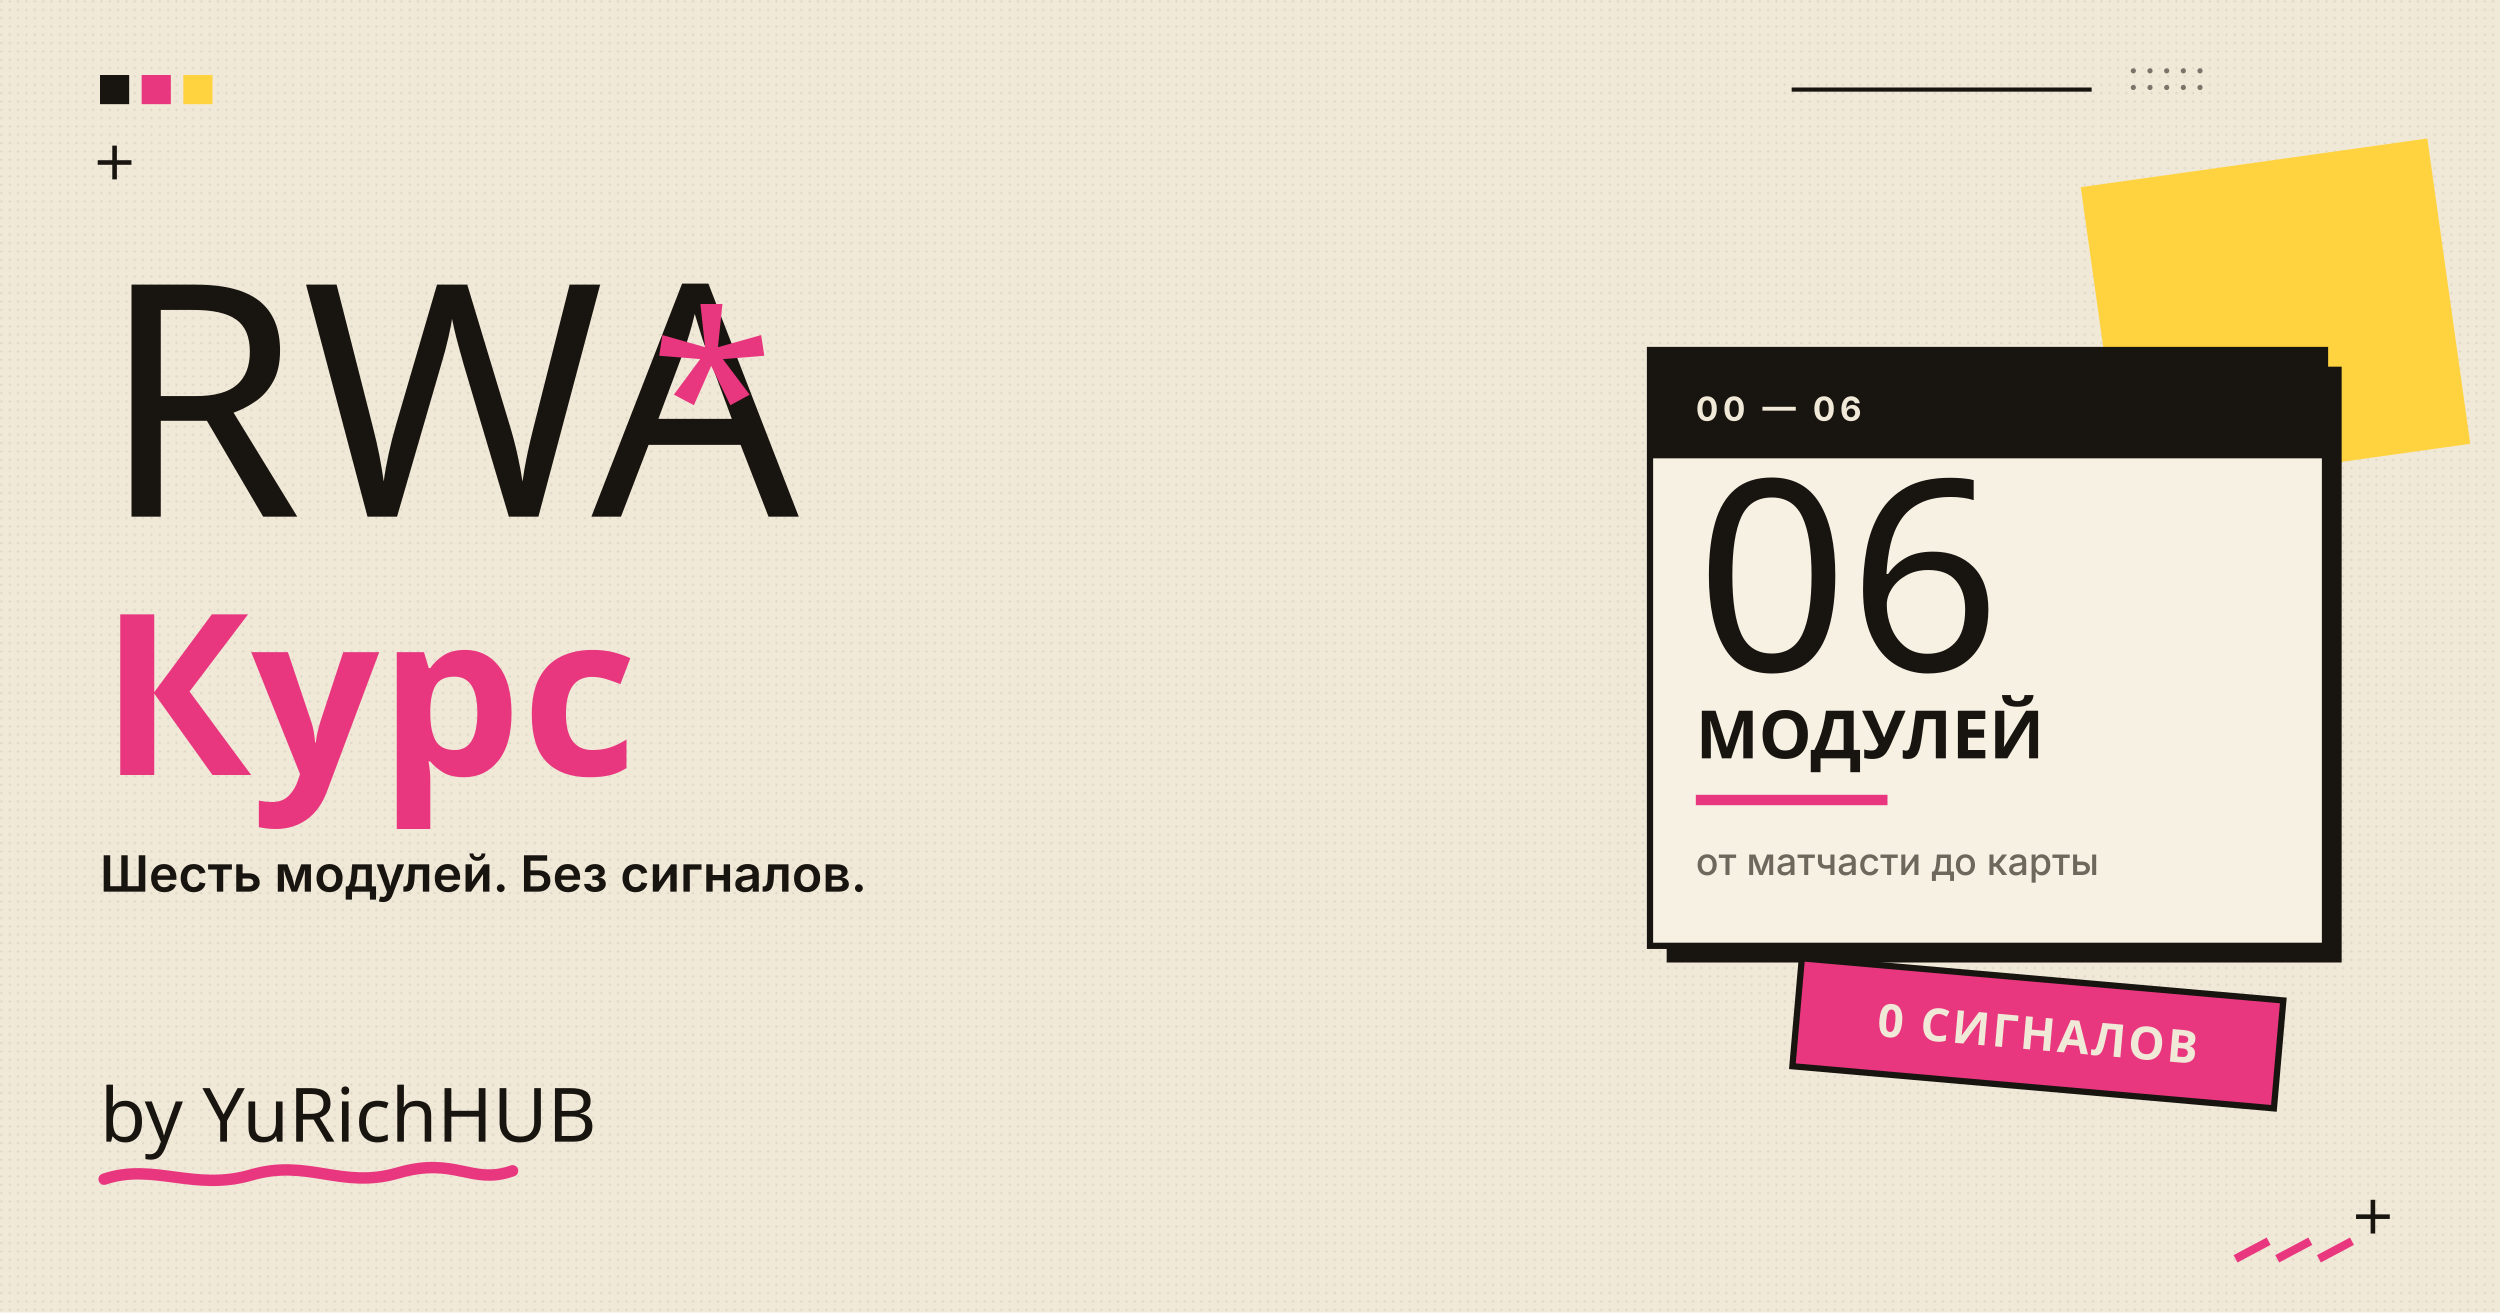
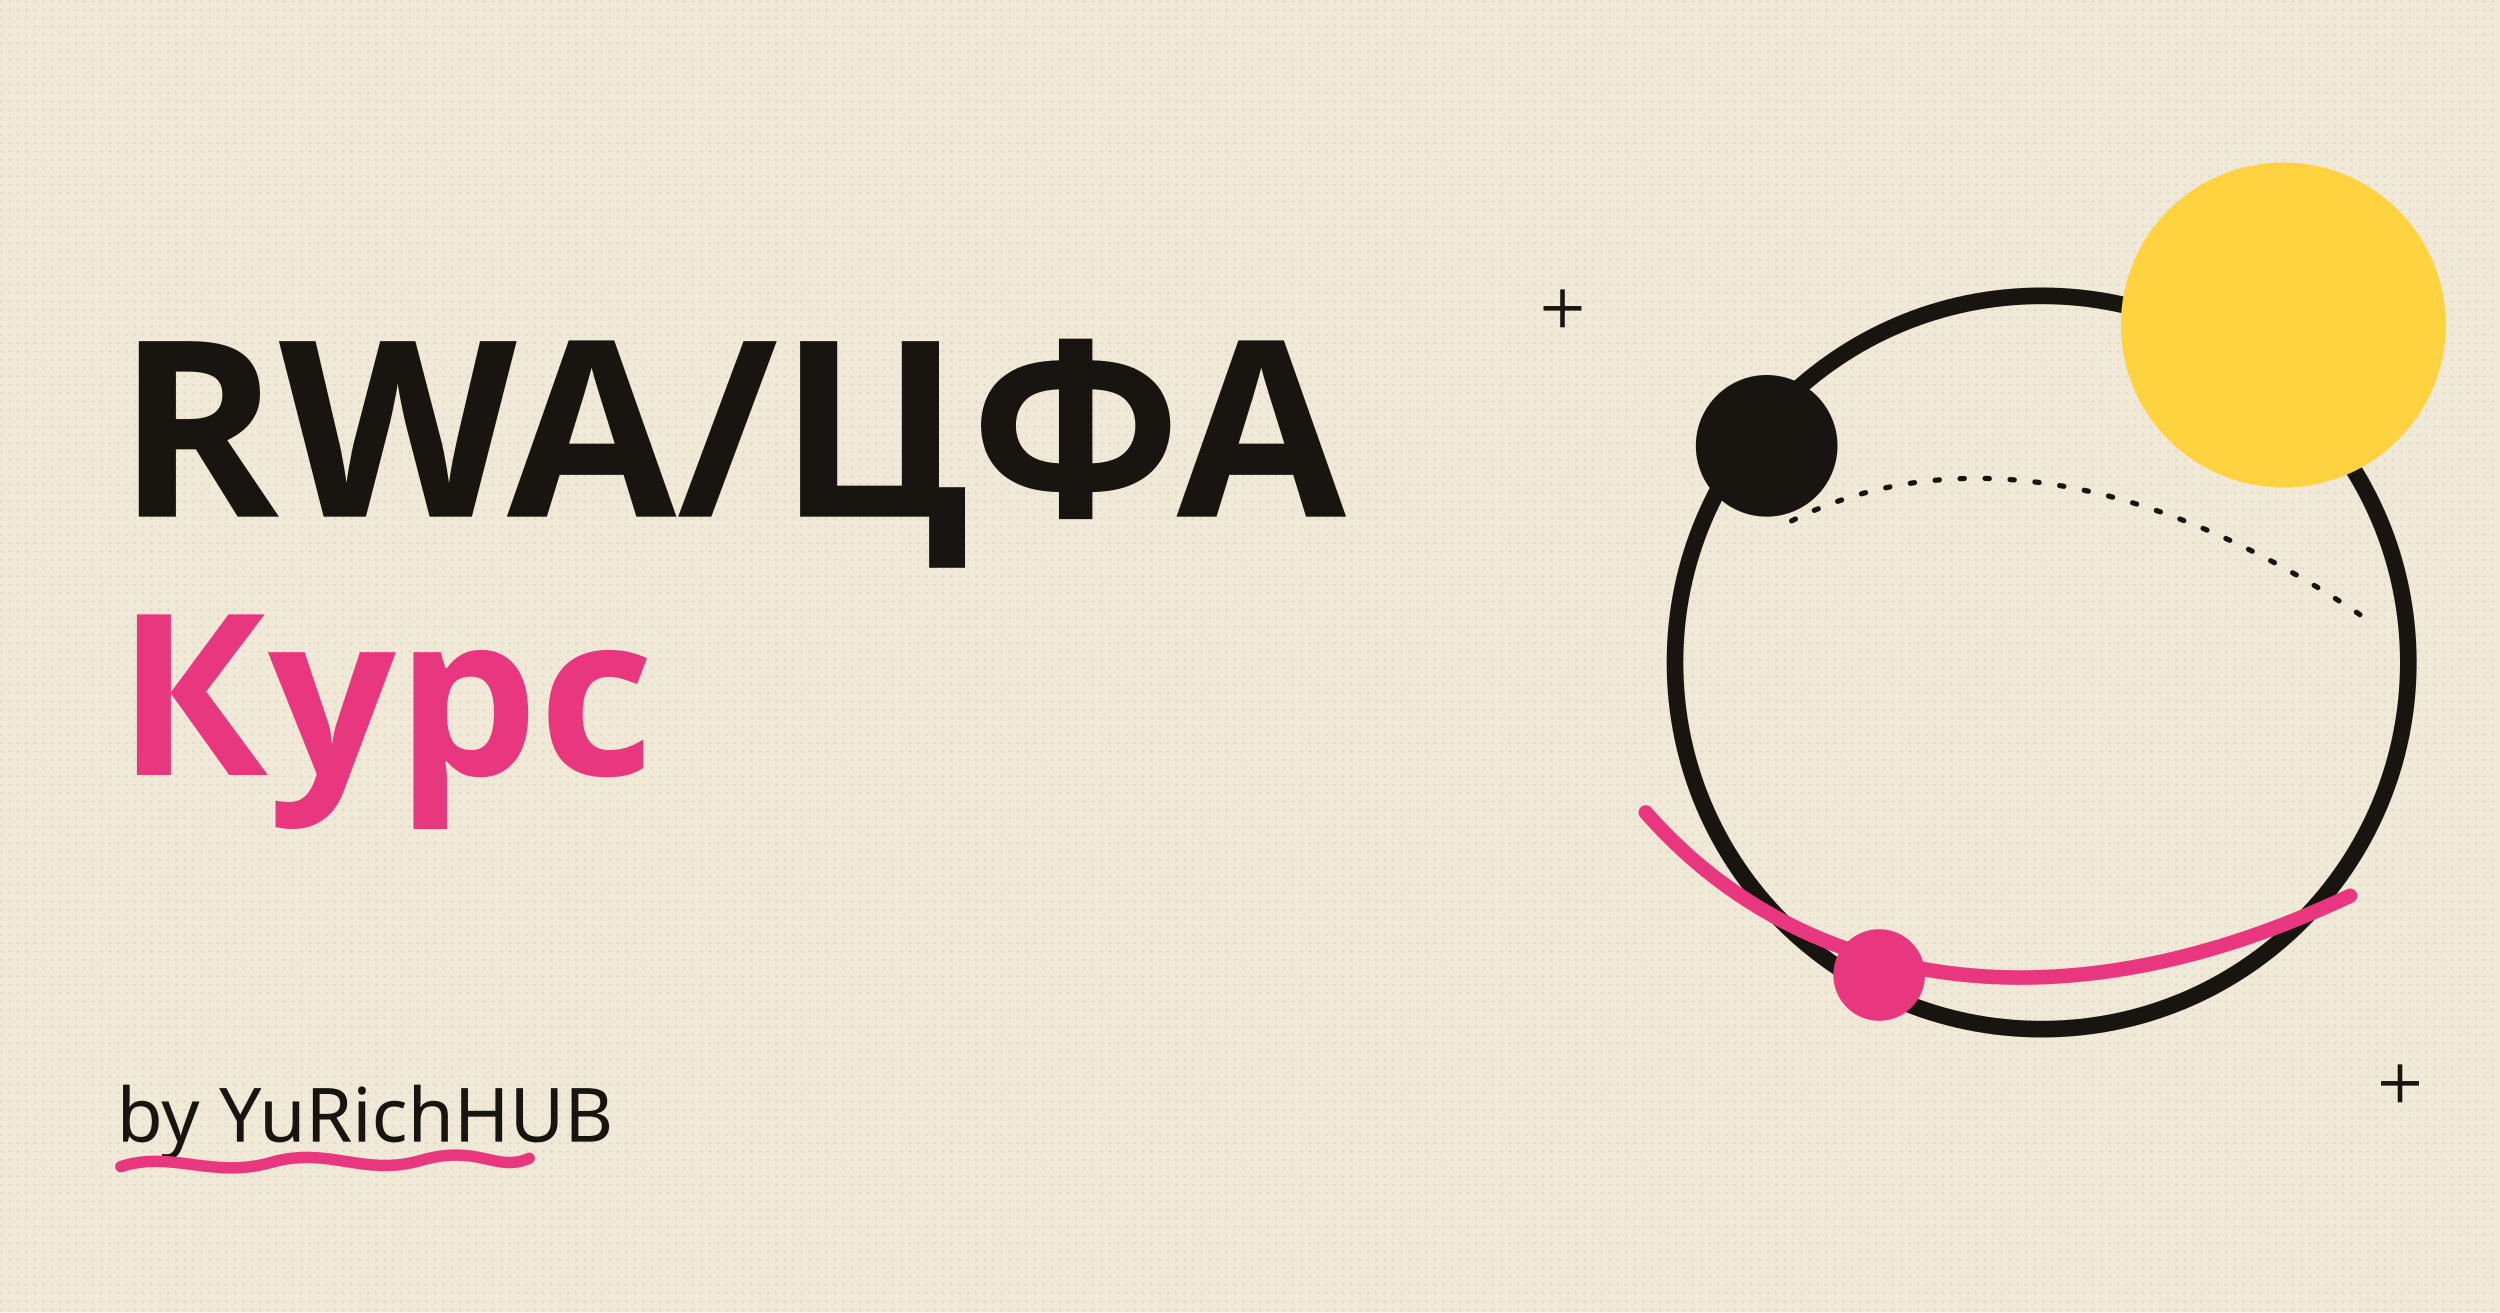
<svg xmlns="http://www.w3.org/2000/svg" width="1200" height="630" viewBox="0 0 1200 630">
  <defs>
    <pattern id="ht" width="4" height="4" patternUnits="userSpaceOnUse">
      <circle cx="0.7" cy="0.7" r="0.55" fill="#18140F" opacity="0.09" />
    </pattern>
  </defs>
  <rect width="1200" height="630" fill="#F1E9D8" />
  <rect width="1200" height="630" fill="url(#ht)" />
-   <rect x="48" y="36" width="14" height="14" fill="#18140F" />
-   <rect x="68" y="36" width="14" height="14" fill="#E8377E" />
-   <rect x="88" y="36" width="14" height="14" fill="#FFD23F" />
+   <text x="56" y="248" font-family="Oswald" font-weight="700" font-size="118" fill="#18140F">RWA/ЦФА</text>
+   <text x="56" y="372" font-family="Oswald" font-weight="700" font-size="108" fill="#E8377E">Курс</text>
+   <text x="56" y="548" font-family="Anton" font-size="36" fill="#18140F">by YuRichHUB</text>
+   <path d="M 58 560     C 82 552, 102 566, 130 558     S 174 565, 202 557     S 238 563, 254 556" fill="none" stroke="#E8377E" stroke-width="5.5" stroke-linecap="round" />
+   <g fill="none" stroke="#18140F" stroke-width="8">
+     <circle cx="980" cy="318" r="176" />
+   </g>
+   <circle cx="1096" cy="156" r="78" fill="#FFD23F" />
+   <circle cx="848" cy="214" r="34" fill="#18140F" />
+   <circle cx="902" cy="468" r="22" fill="#E8377E" />
+   <path d="M 790 390 C 860 470, 980 500, 1128 430" fill="none" stroke="#E8377E" stroke-width="7" stroke-linecap="round" />
+   <path d="M 860 250 C 940 210, 1040 230, 1140 300" fill="none" stroke="#18140F" stroke-width="2.5" stroke-dasharray="2 10" stroke-linecap="round" />
  <g stroke="#18140F" stroke-width="2.2" stroke-linecap="square">
-     <path d="M48 78 h14 M55 71 v14" />
-   </g>
-   <line x1="860" y1="43" x2="1004" y2="43" stroke="#18140F" stroke-width="2" />
-   <g fill="#18140F" opacity="0.55">
-     <circle cx="1024" cy="34" r="1.25" />
-     <circle cx="1032" cy="34" r="1.25" />
-     <circle cx="1040" cy="34" r="1.25" />
-     <circle cx="1048" cy="34" r="1.25" />
-     <circle cx="1056" cy="34" r="1.25" />
-     <circle cx="1024" cy="42" r="1.25" />
-     <circle cx="1032" cy="42" r="1.25" />
-     <circle cx="1040" cy="42" r="1.25" />
-     <circle cx="1048" cy="42" r="1.25" />
-     <circle cx="1056" cy="42" r="1.25" />
-   </g>
-   <g stroke="#18140F" stroke-width="2.2" stroke-linecap="square">
-     <path d="M1132 584 h14 M1139 577 v14" />
-   </g>
-   <g fill="#E8377E">
-     <rect x="1072" y="598" width="18" height="4" transform="rotate(-28 1081 600)" />
-     <rect x="1092" y="598" width="18" height="4" transform="rotate(-28 1101 600)" />
-     <rect x="1112" y="598" width="18" height="4" transform="rotate(-28 1121 600)" />
-   </g>
-   <text x="48" y="248" font-family="Anton" font-size="156" fill="#18140F">RWA</text>
-   <text x="312" y="228" font-family="Anton" font-size="108" fill="#E8377E">*</text>
-   <text x="48" y="372" font-family="Oswald" font-weight="700" font-size="108" fill="#E8377E">Курс</text>
-   <text x="48" y="428" font-family="Inter" font-weight="600" font-size="24" fill="#18140F">Шесть модулей. Без сигналов.</text>
-   <text x="48" y="548" font-family="Anton" font-size="36" fill="#18140F">by YuRichHUB</text>
-   <path d="M 50 566     C 73.52 558, 93.12 572, 120.56 564     S 163.68 571, 191.12 563     S 226.4 569, 246 562" fill="none" stroke="#E8377E" stroke-width="5.5" stroke-linecap="round" />
-   <g transform="rotate(-8 1088 150)">
-     <rect x="1008" y="78" width="168" height="148" fill="#FFD23F" />
-   </g>
-   <g>
-     <rect x="800" y="176" width="324" height="286" fill="#18140F" />
-     <rect x="792" y="168" width="324" height="286" fill="#F7F1E4" stroke="#18140F" stroke-width="3" />
-     <rect x="792" y="168" width="324" height="52" fill="#18140F" />
-     <text x="814" y="202" font-family="Inter" font-weight="700" font-size="16" letter-spacing="2.2" fill="#F1E9D8">00 — 06</text>
-     <text x="814" y="322" font-family="Anton" font-size="128" fill="#18140F">06</text>
-     <text x="814" y="364" font-family="Oswald" font-weight="700" font-size="32" fill="#18140F">МОДУЛЕЙ</text>
-     <line x1="814" y1="384" x2="906" y2="384" stroke="#E8377E" stroke-width="5" />
-     <text x="814" y="420" font-family="Inter" font-weight="500" font-size="18" fill="#6E675C">от матчасти до карты</text>
-   </g>
-   <g transform="rotate(5 978 498)">
-     <rect x="862" y="470" width="232" height="52" fill="#E8377E" stroke="#18140F" stroke-width="3" />
-     <text x="978" y="504" text-anchor="middle" font-family="Oswald" font-weight="700" font-size="22" letter-spacing="1.2" fill="#F1E9D8">0 СИГНАЛОВ</text>
+     <path d="M 742 148 h16 M 750 140 v16" />
+     <path d="M 1144 520 h16 M 1152 512 v16" />
  </g>
</svg>
